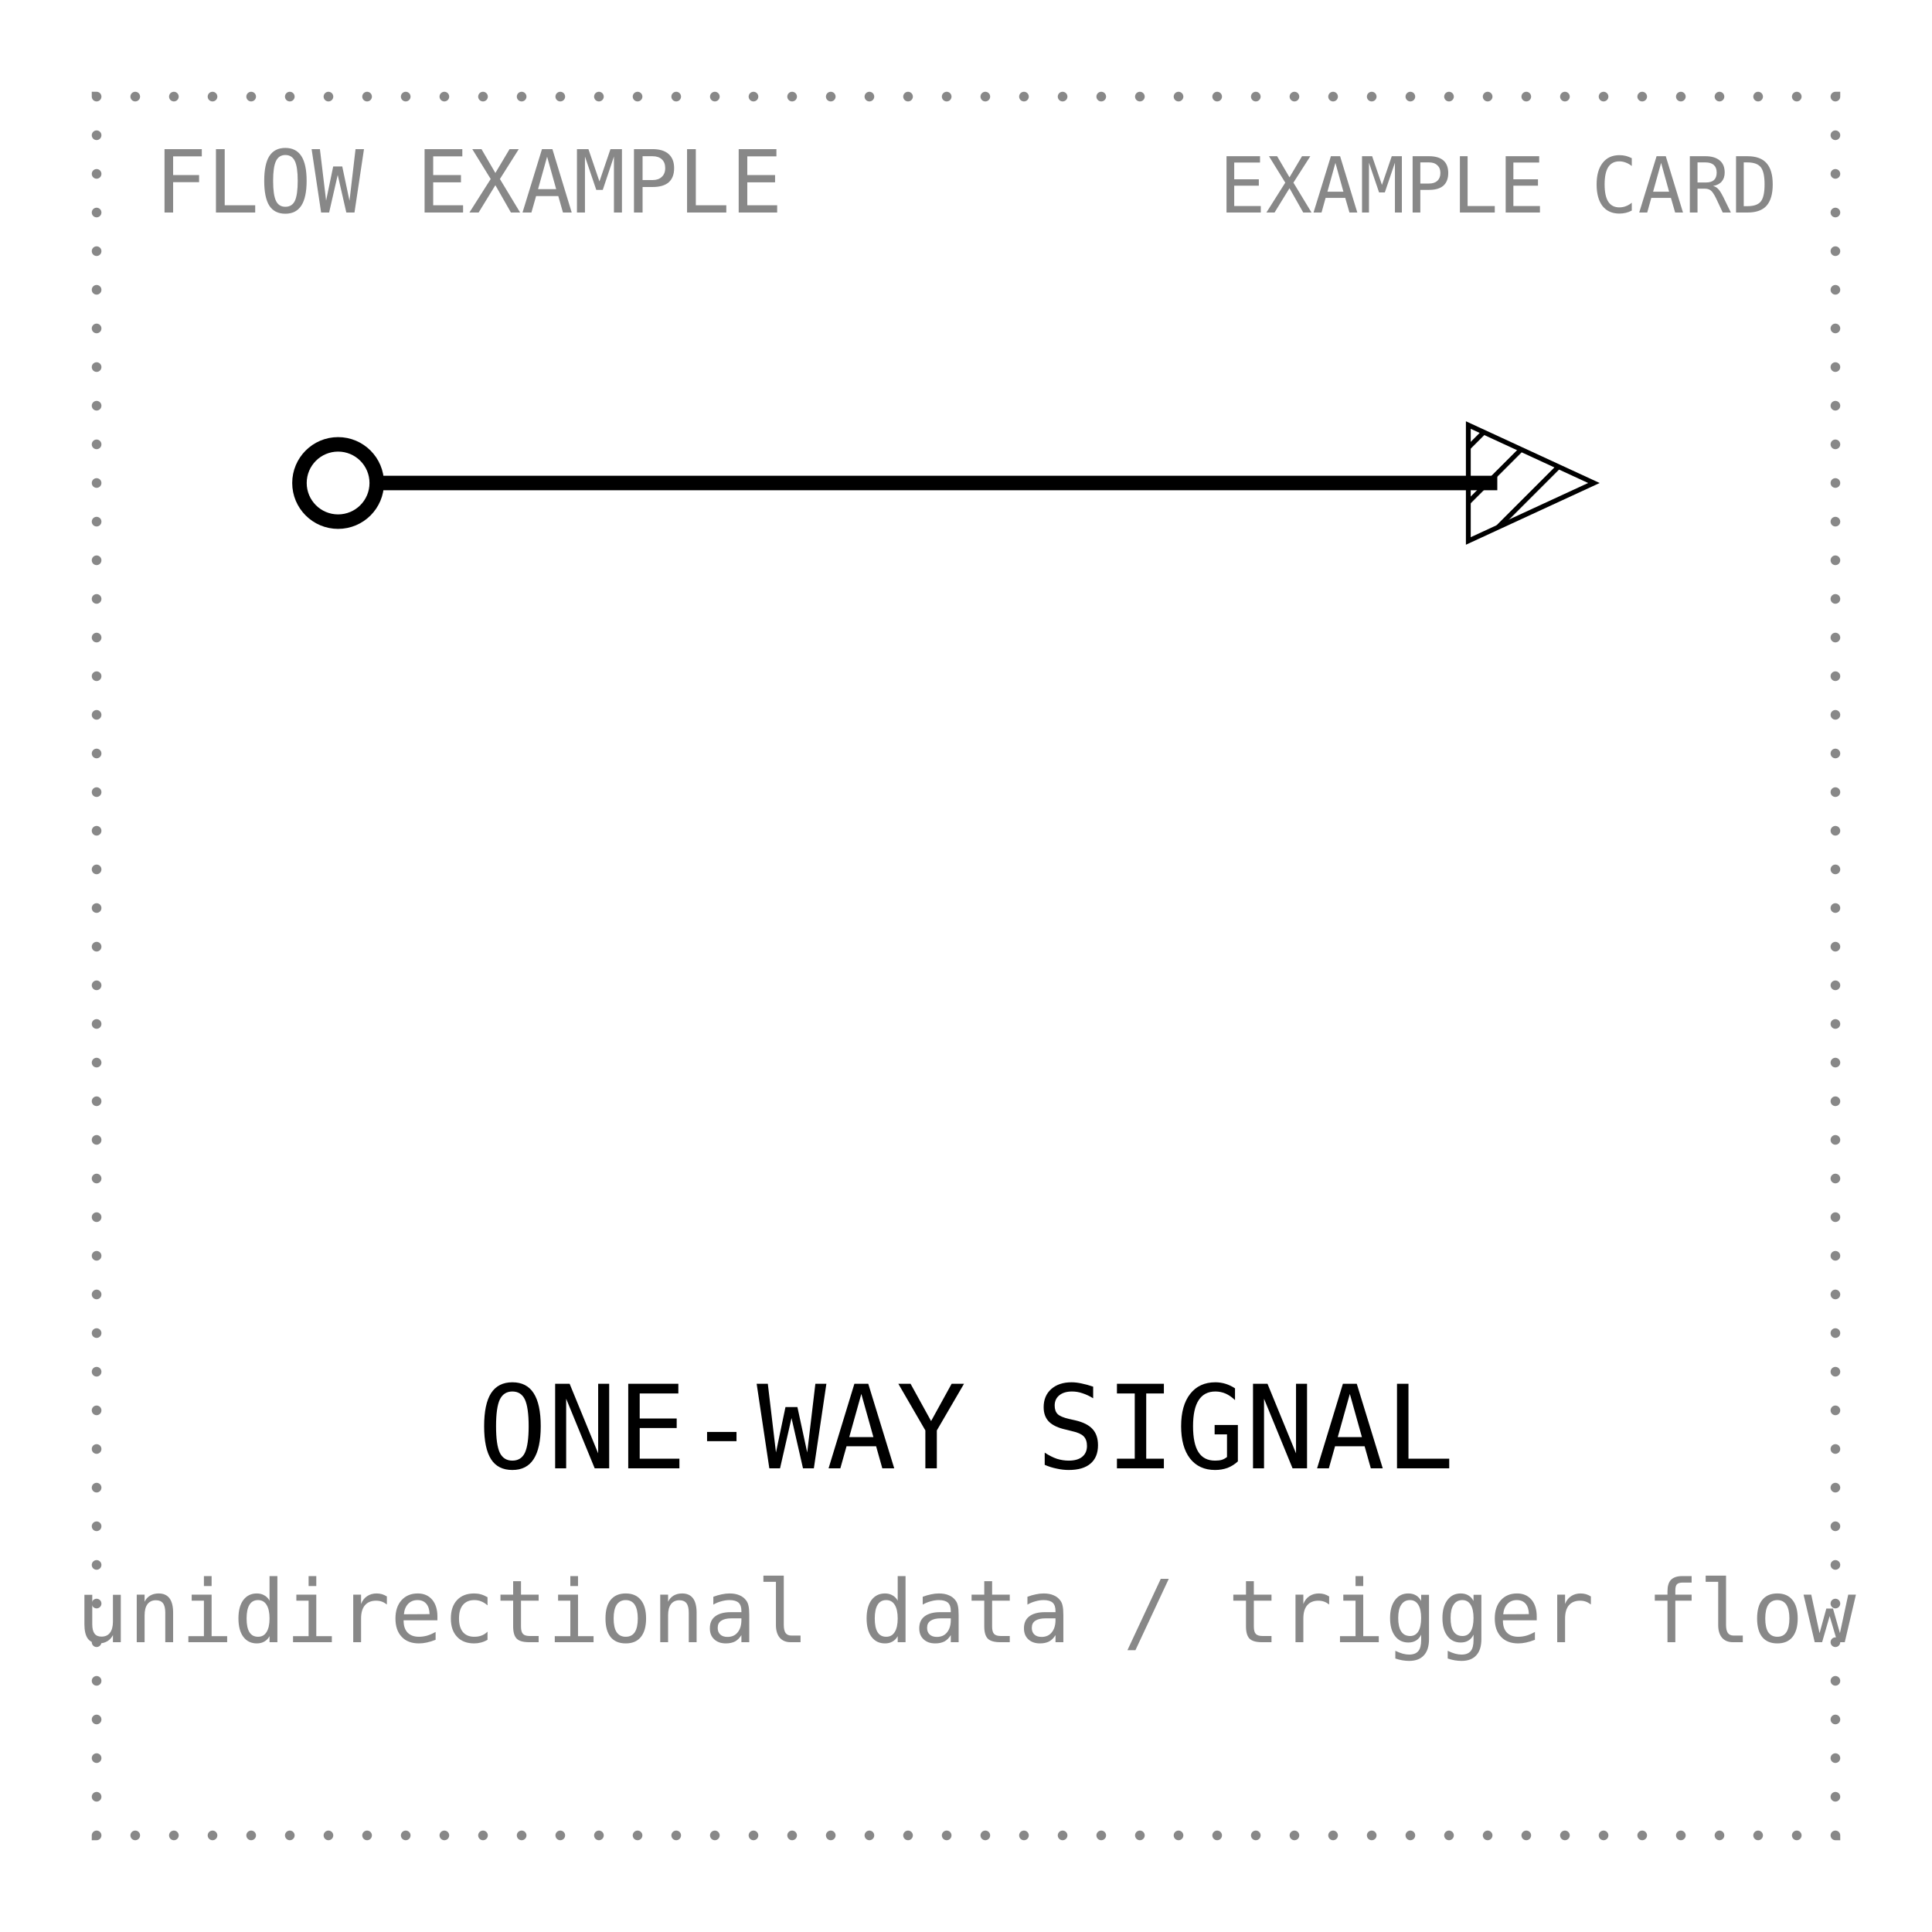
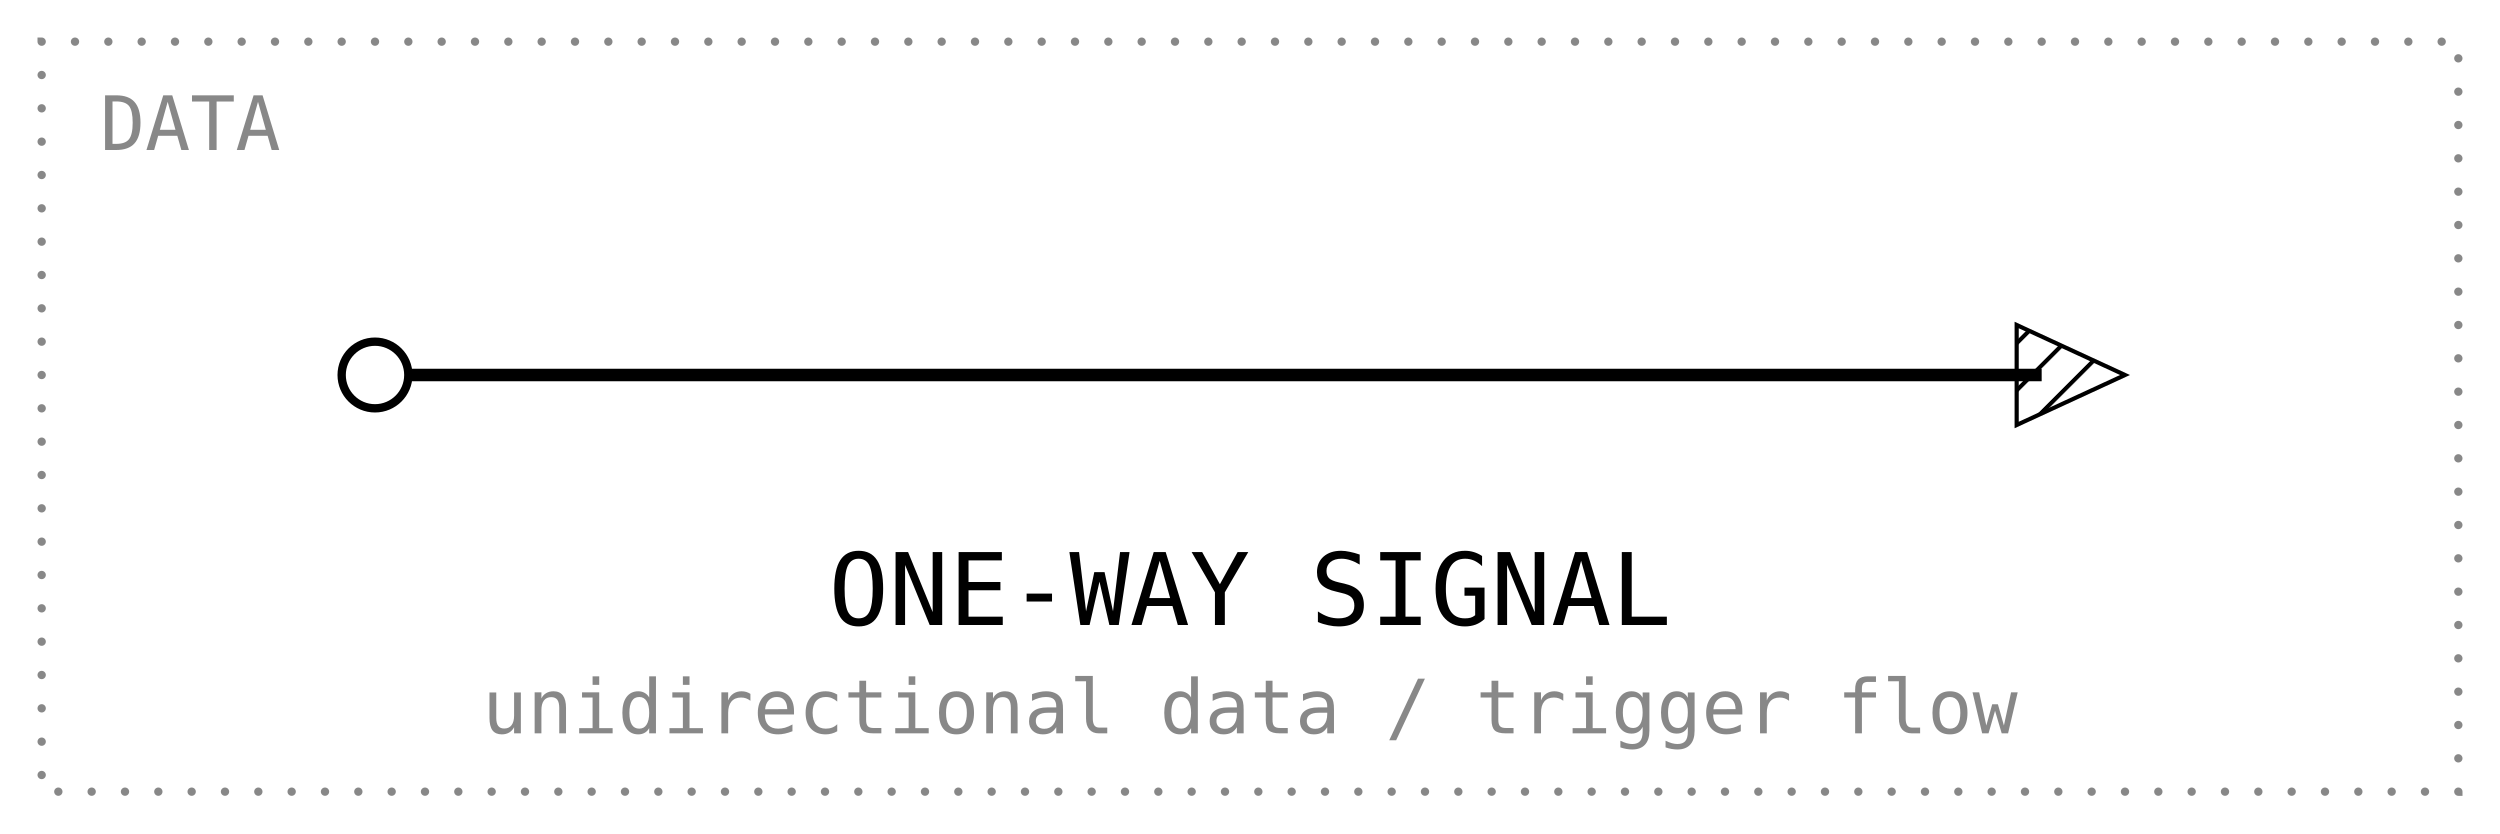
- <svg xmlns="http://www.w3.org/2000/svg" viewBox="0 0 200 200" width="200" height="200">
+ <svg xmlns="http://www.w3.org/2000/svg" viewBox="0 0 300 100" width="300" height="100">
  <defs>
    <pattern id="hatch" width="4" height="4" patternTransform="rotate(45 0 0)" patternUnits="userSpaceOnUse">
      <line x1="0" y1="0" x2="0" y2="4" stroke="#000000" stroke-width="1" />
    </pattern>
  </defs>
-   <rect x="10" y="10" width="180" height="180" fill="none" stroke="#888888" stroke-width="1" stroke-dasharray="0, 4" stroke-linecap="round" />
-   <text x="16" y="22" font-family="Andale Mono, monospace" font-size="9" fill="#888888">FLOW EXAMPLE</text>
-   <text x="184" y="22" font-family="Andale Mono, monospace" font-size="8" fill="#888888" text-anchor="end">EXAMPLE CARD</text>
-   <g id="line_graphic">
-     <circle cx="35" cy="50" r="4" fill="none" stroke="#000000" stroke-width="1.5" />
-     <line x1="39" y1="50" x2="155" y2="50" stroke="#000000" stroke-width="1.5" />
-     <polygon points="165,50 152,44 152,56" fill="url(#hatch)" stroke="#000000" stroke-width="0.5" />
-   </g>
-   <text x="100" y="152" font-family="Andale Mono, monospace" font-size="12" fill="#000000" text-anchor="middle">ONE-WAY SIGNAL</text>
-   <text x="100" y="170" font-family="Andale Mono, monospace" font-size="9" fill="#888888" text-anchor="middle">unidirectional data / trigger flow</text>
+   <rect x="5" y="5" width="290" height="90" fill="none" stroke="#888888" stroke-width="1" stroke-dasharray="0, 4" stroke-linecap="round" />
+   <text x="12" y="18" font-family="Andale Mono, monospace" font-size="9" fill="#888888">DATA</text>
+   <circle cx="45" cy="45" r="4" fill="none" stroke="#000000" stroke-width="1" />
+   <line x1="49" y1="45" x2="245" y2="45" stroke="#000000" stroke-width="1.5" />
+   <polygon points="255,45 242,39 242,51" fill="url(#hatch)" stroke="#000000" stroke-width="0.5" />
+   <text x="150" y="75" font-family="Andale Mono, monospace" font-size="12" fill="#000000" text-anchor="middle">ONE-WAY SIGNAL</text>
+   <text x="150" y="88" font-family="Andale Mono, monospace" font-size="9" fill="#888888" text-anchor="middle">unidirectional data / trigger flow</text>
</svg>
